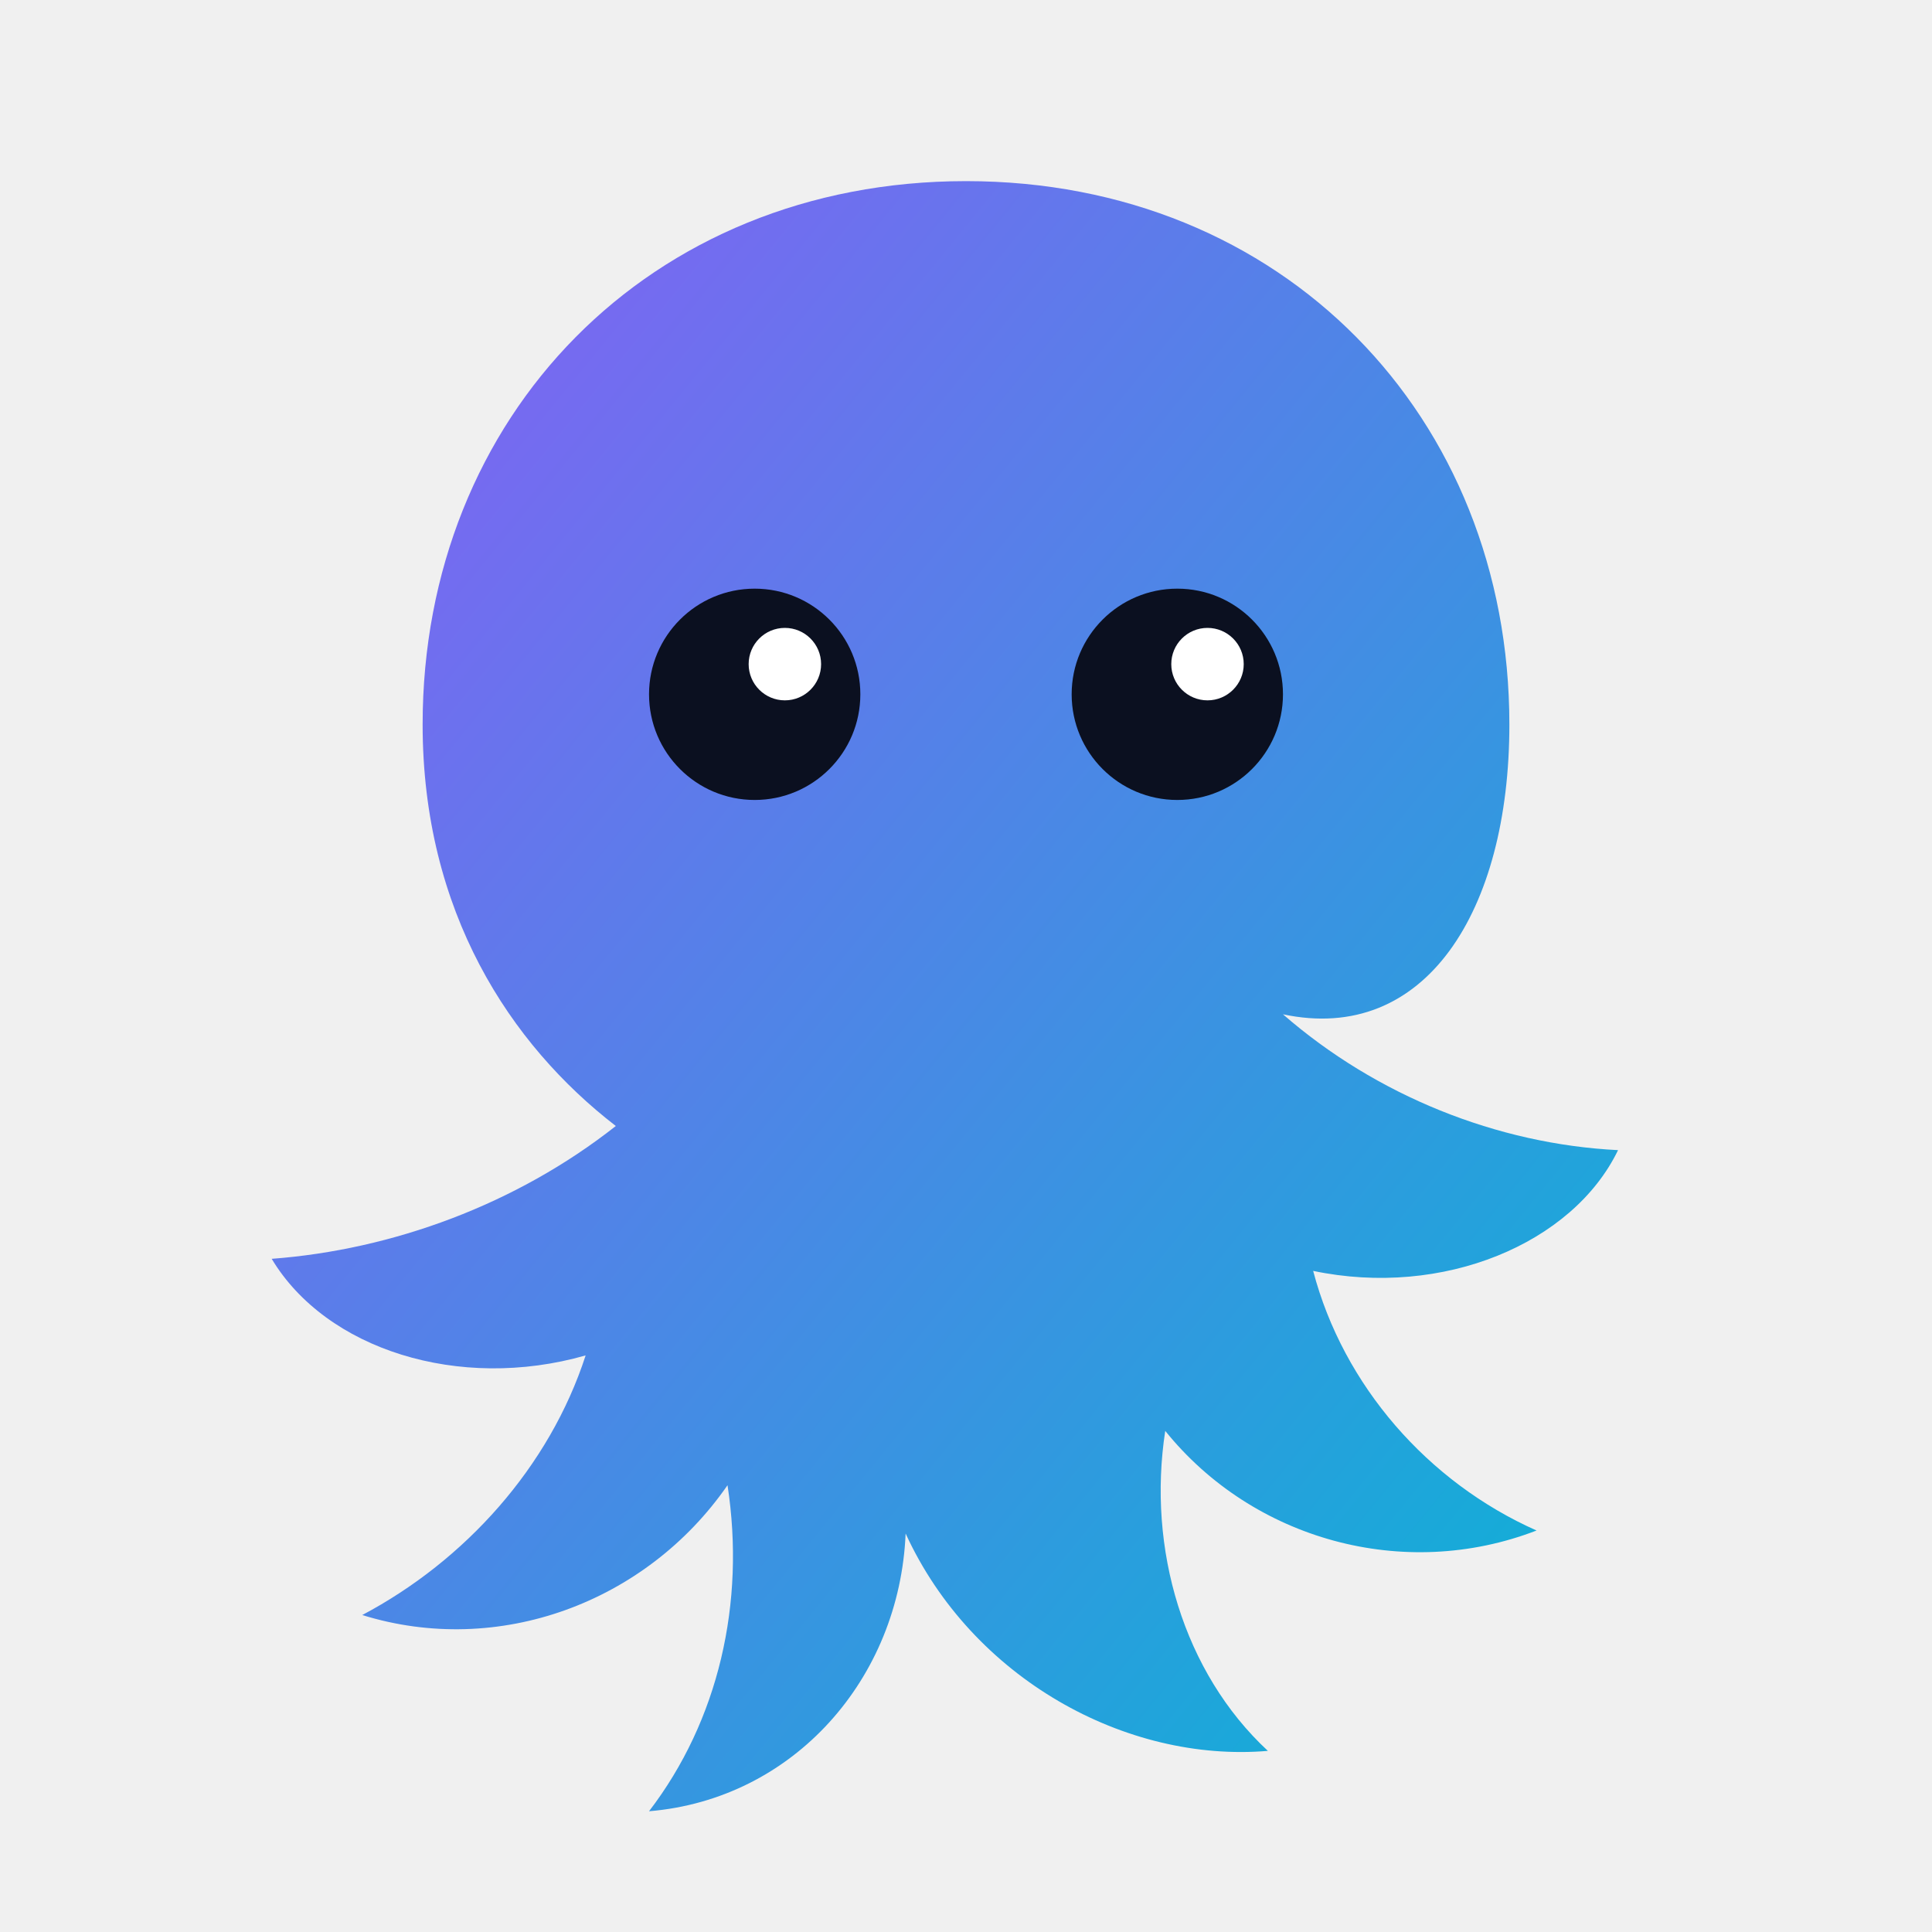
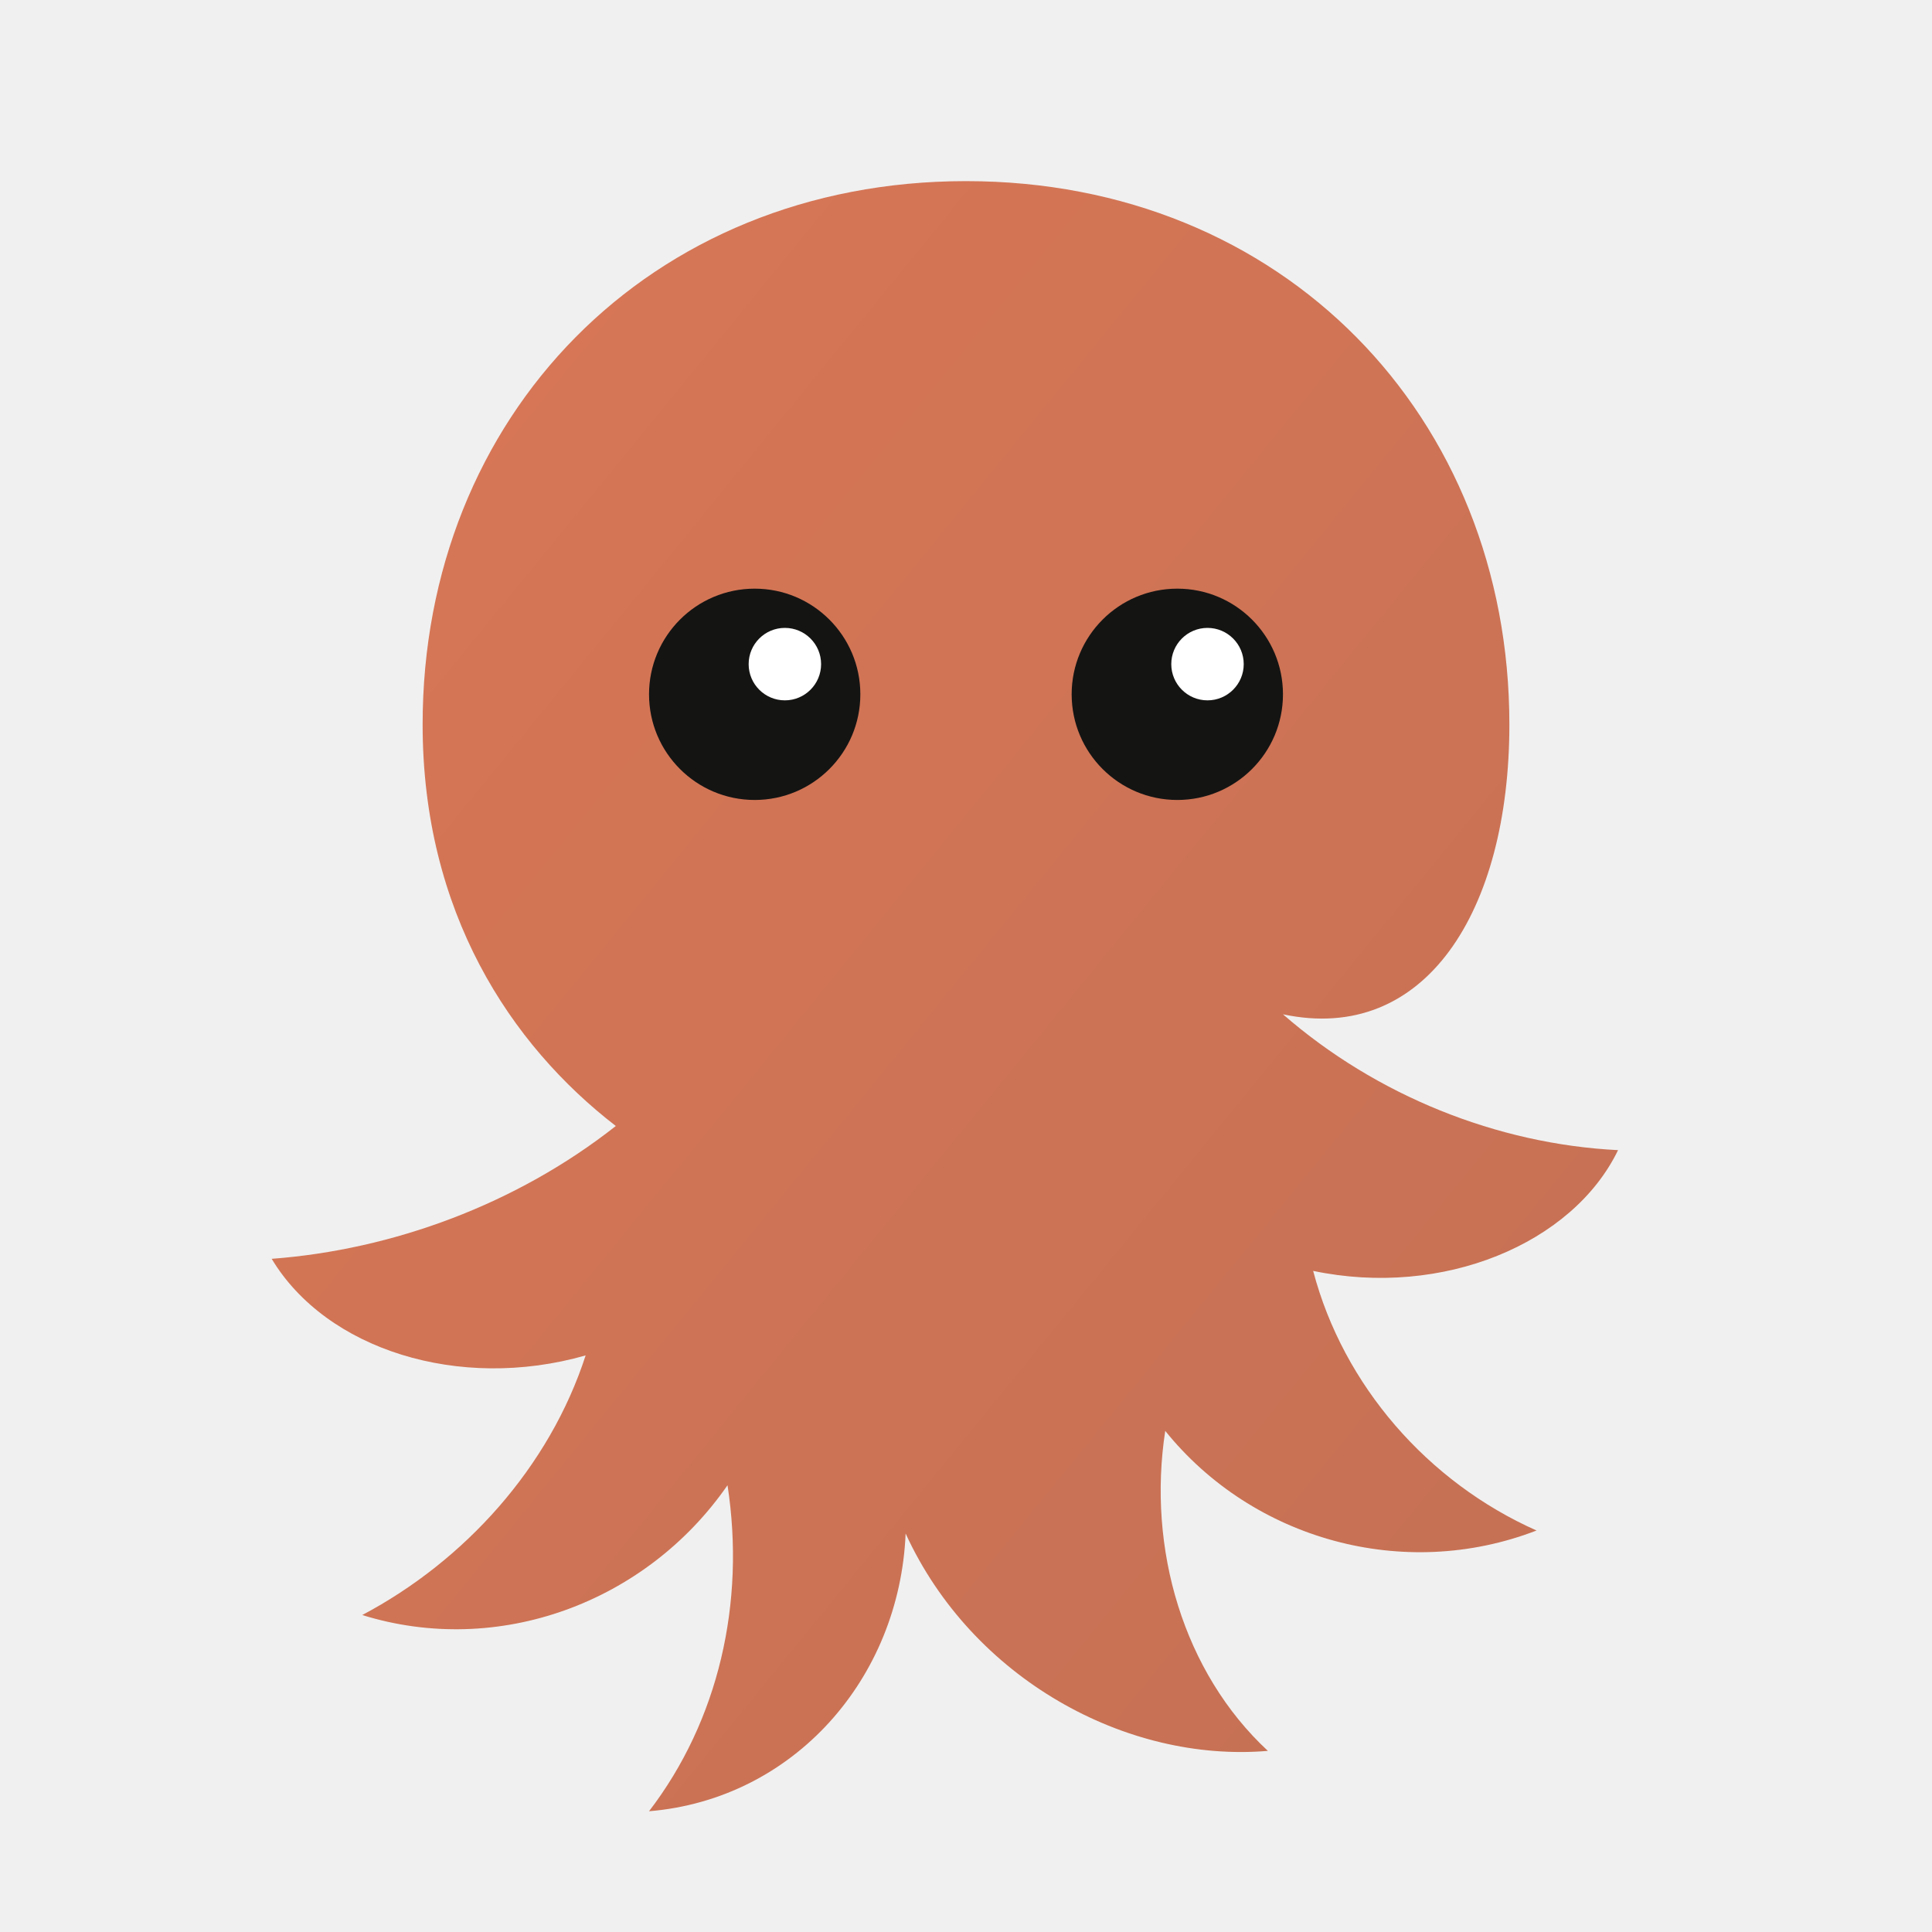
<svg xmlns="http://www.w3.org/2000/svg" viewBox="0 0 64 64" fill="none">
  <defs>
    <linearGradient id="g" x1="0" y1="0" x2="1" y2="1">
-       <stop offset="0" stop-color="#8b5cf6" />
-       <stop offset="1" stop-color="#06b6d4" />
+       <stop offset="0" stop-color="#D97756" />
+       <stop offset="1" stop-color="#C47054" />
    </linearGradient>
  </defs>
  <path d="M32 6c-10.5 0-18 7.8-18 18 0 6.2 2.9 10.6 6.4 13.3-3.3 2.6-7.4 4.1-11.4 4.4 1.8 3 6.2 4.4 10.4 3.2-1.2 3.7-4 6.8-7.4 8.6 4.5 1.4 9.4-.4 12.1-4.3.6 3.9-.3 7.8-2.6 10.8 4.8-.4 8.3-4.4 8.5-9.2 2.2 4.8 7.3 7.6 12 7.2-2.8-2.6-4-6.7-3.4-10.6 2.9 3.6 7.9 5 12.3 3.3-3.6-1.6-6.4-4.8-7.4-8.6 4.3.9 8.6-.9 10.1-4-4-.2-8-1.8-11.1-4.5C47.2 34.6 50 30.2 50 24 50 13.8 42.5 6 32 6Z" fill="url(#g)" />
-   <circle cx="25" cy="23" r="3.5" fill="#0b1020" />
-   <circle cx="39" cy="23" r="3.5" fill="#0b1020" />
+   <circle cx="25" cy="23" r="3.5" fill="#141413" />
+   <circle cx="39" cy="23" r="3.5" fill="#141413" />
  <circle cx="26" cy="22" r="1.2" fill="#fff" />
  <circle cx="40" cy="22" r="1.2" fill="#fff" />
</svg>
